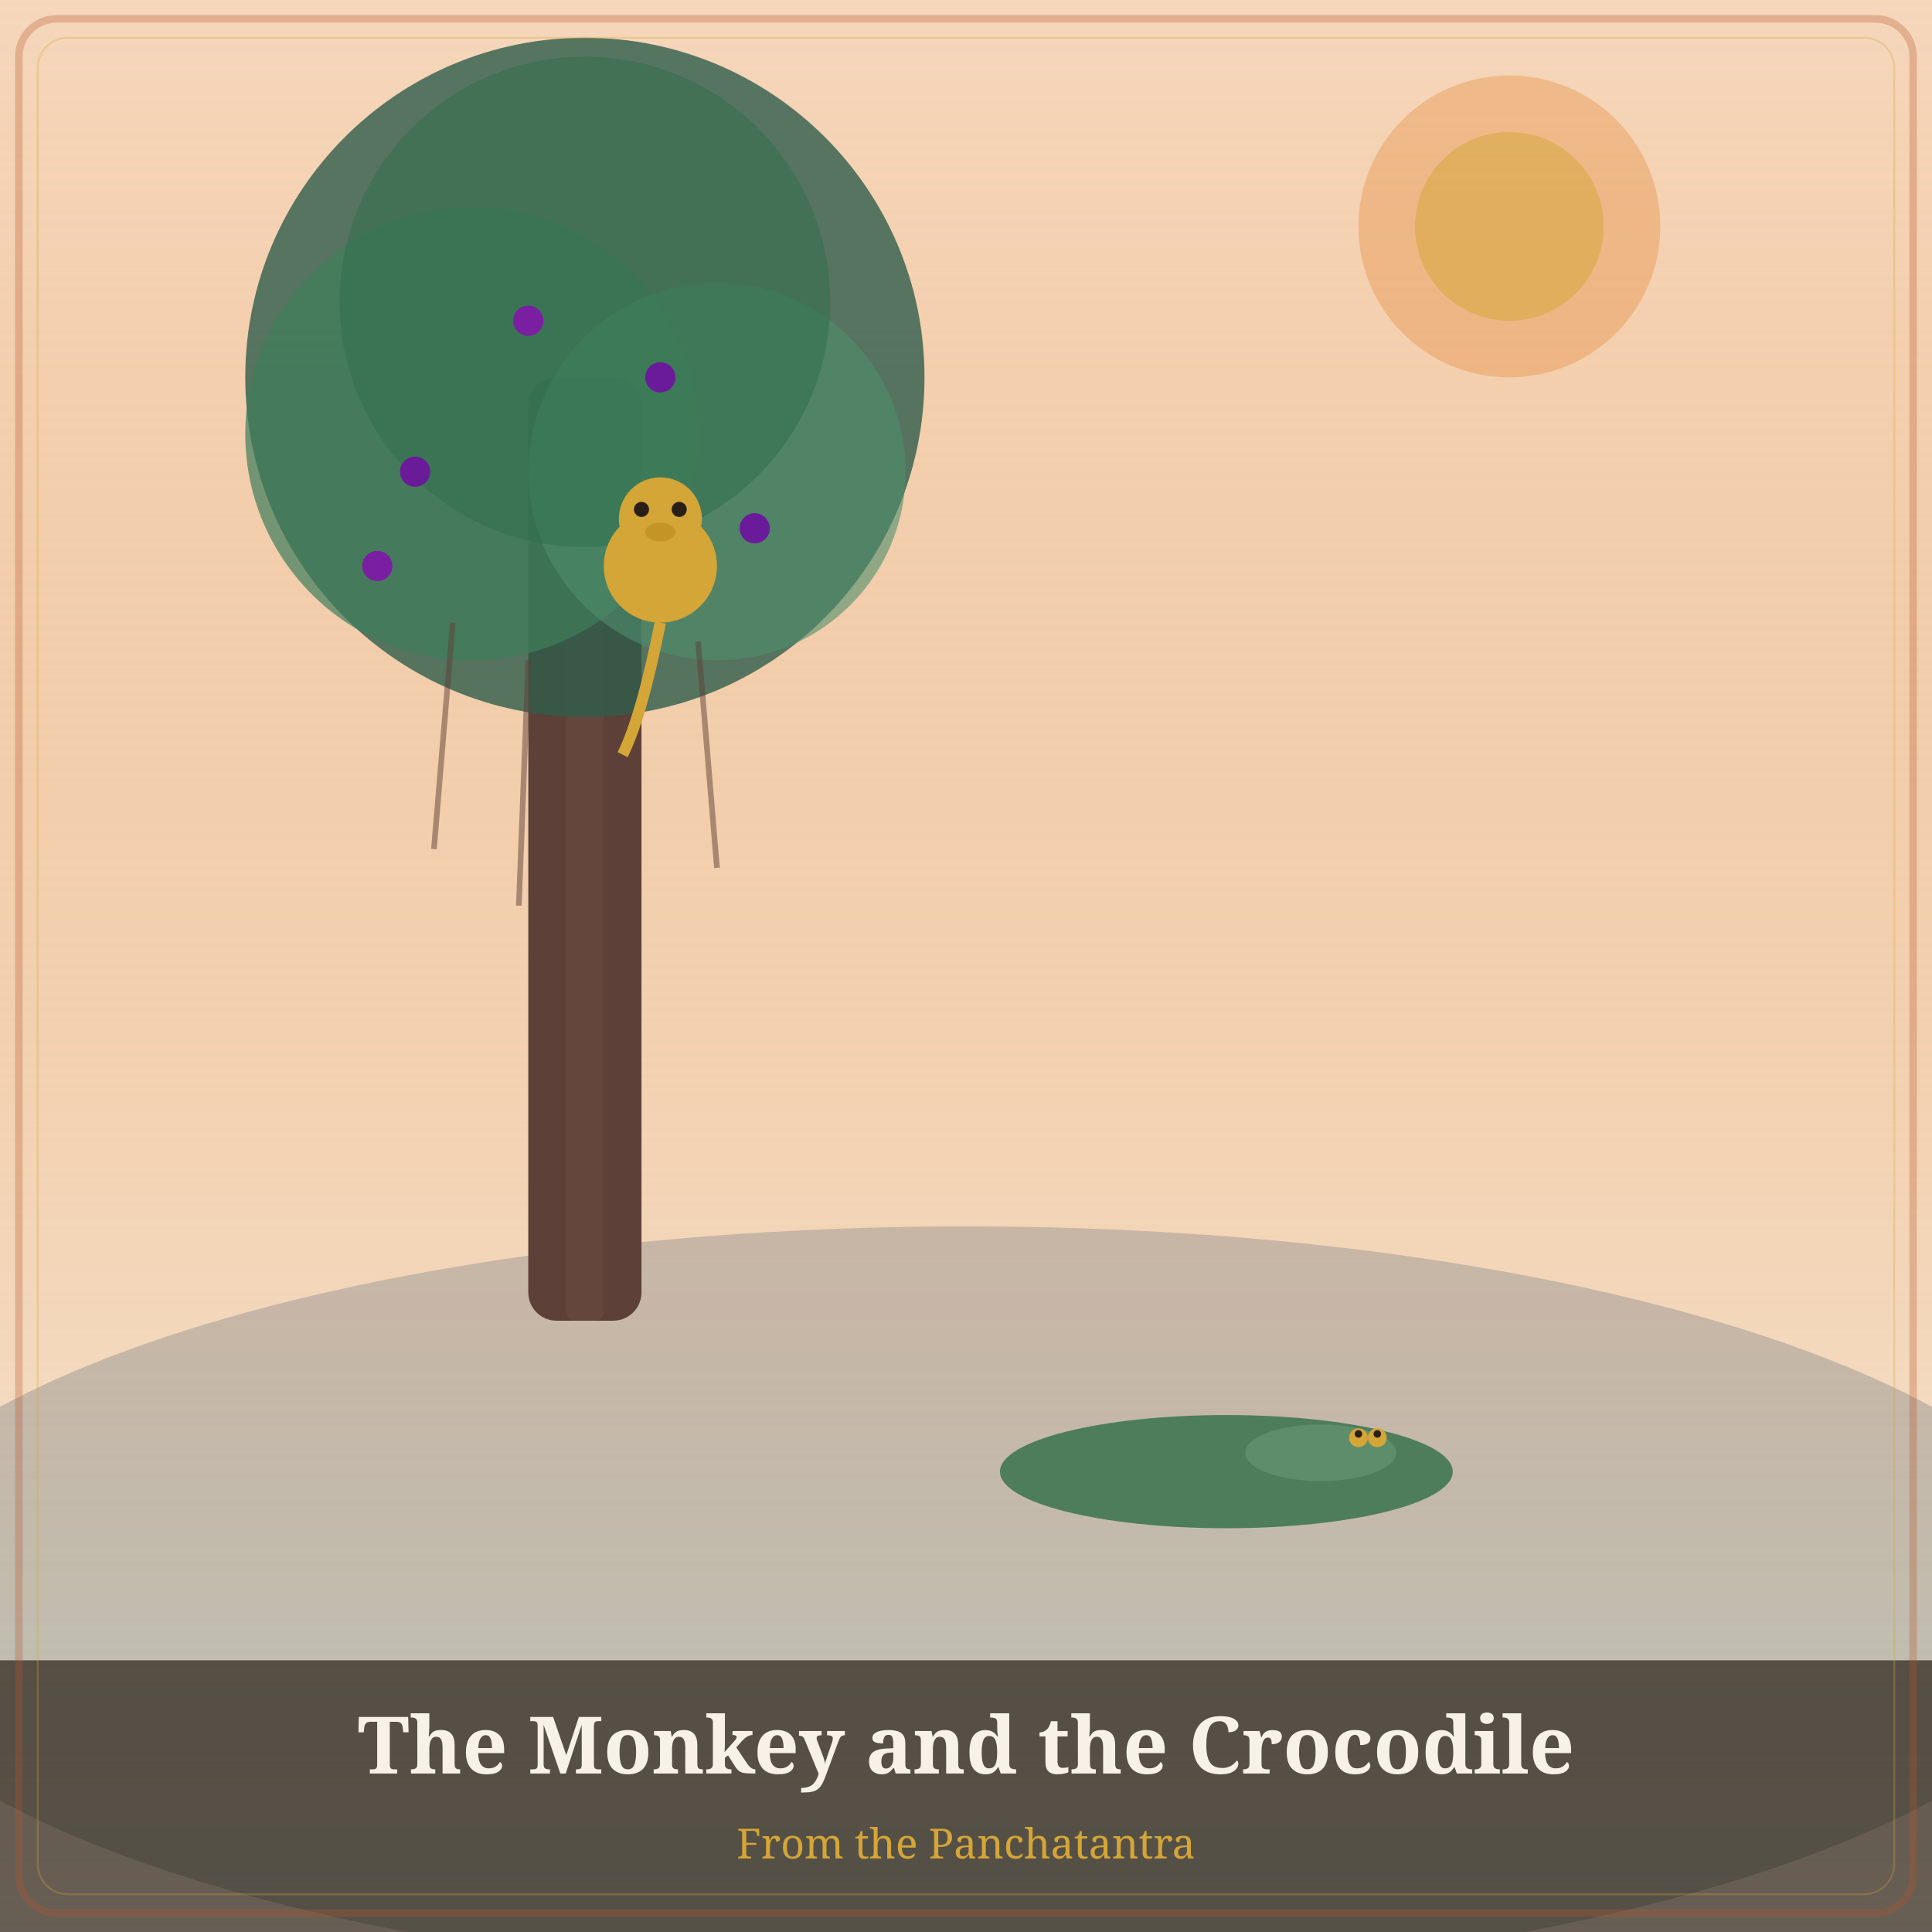
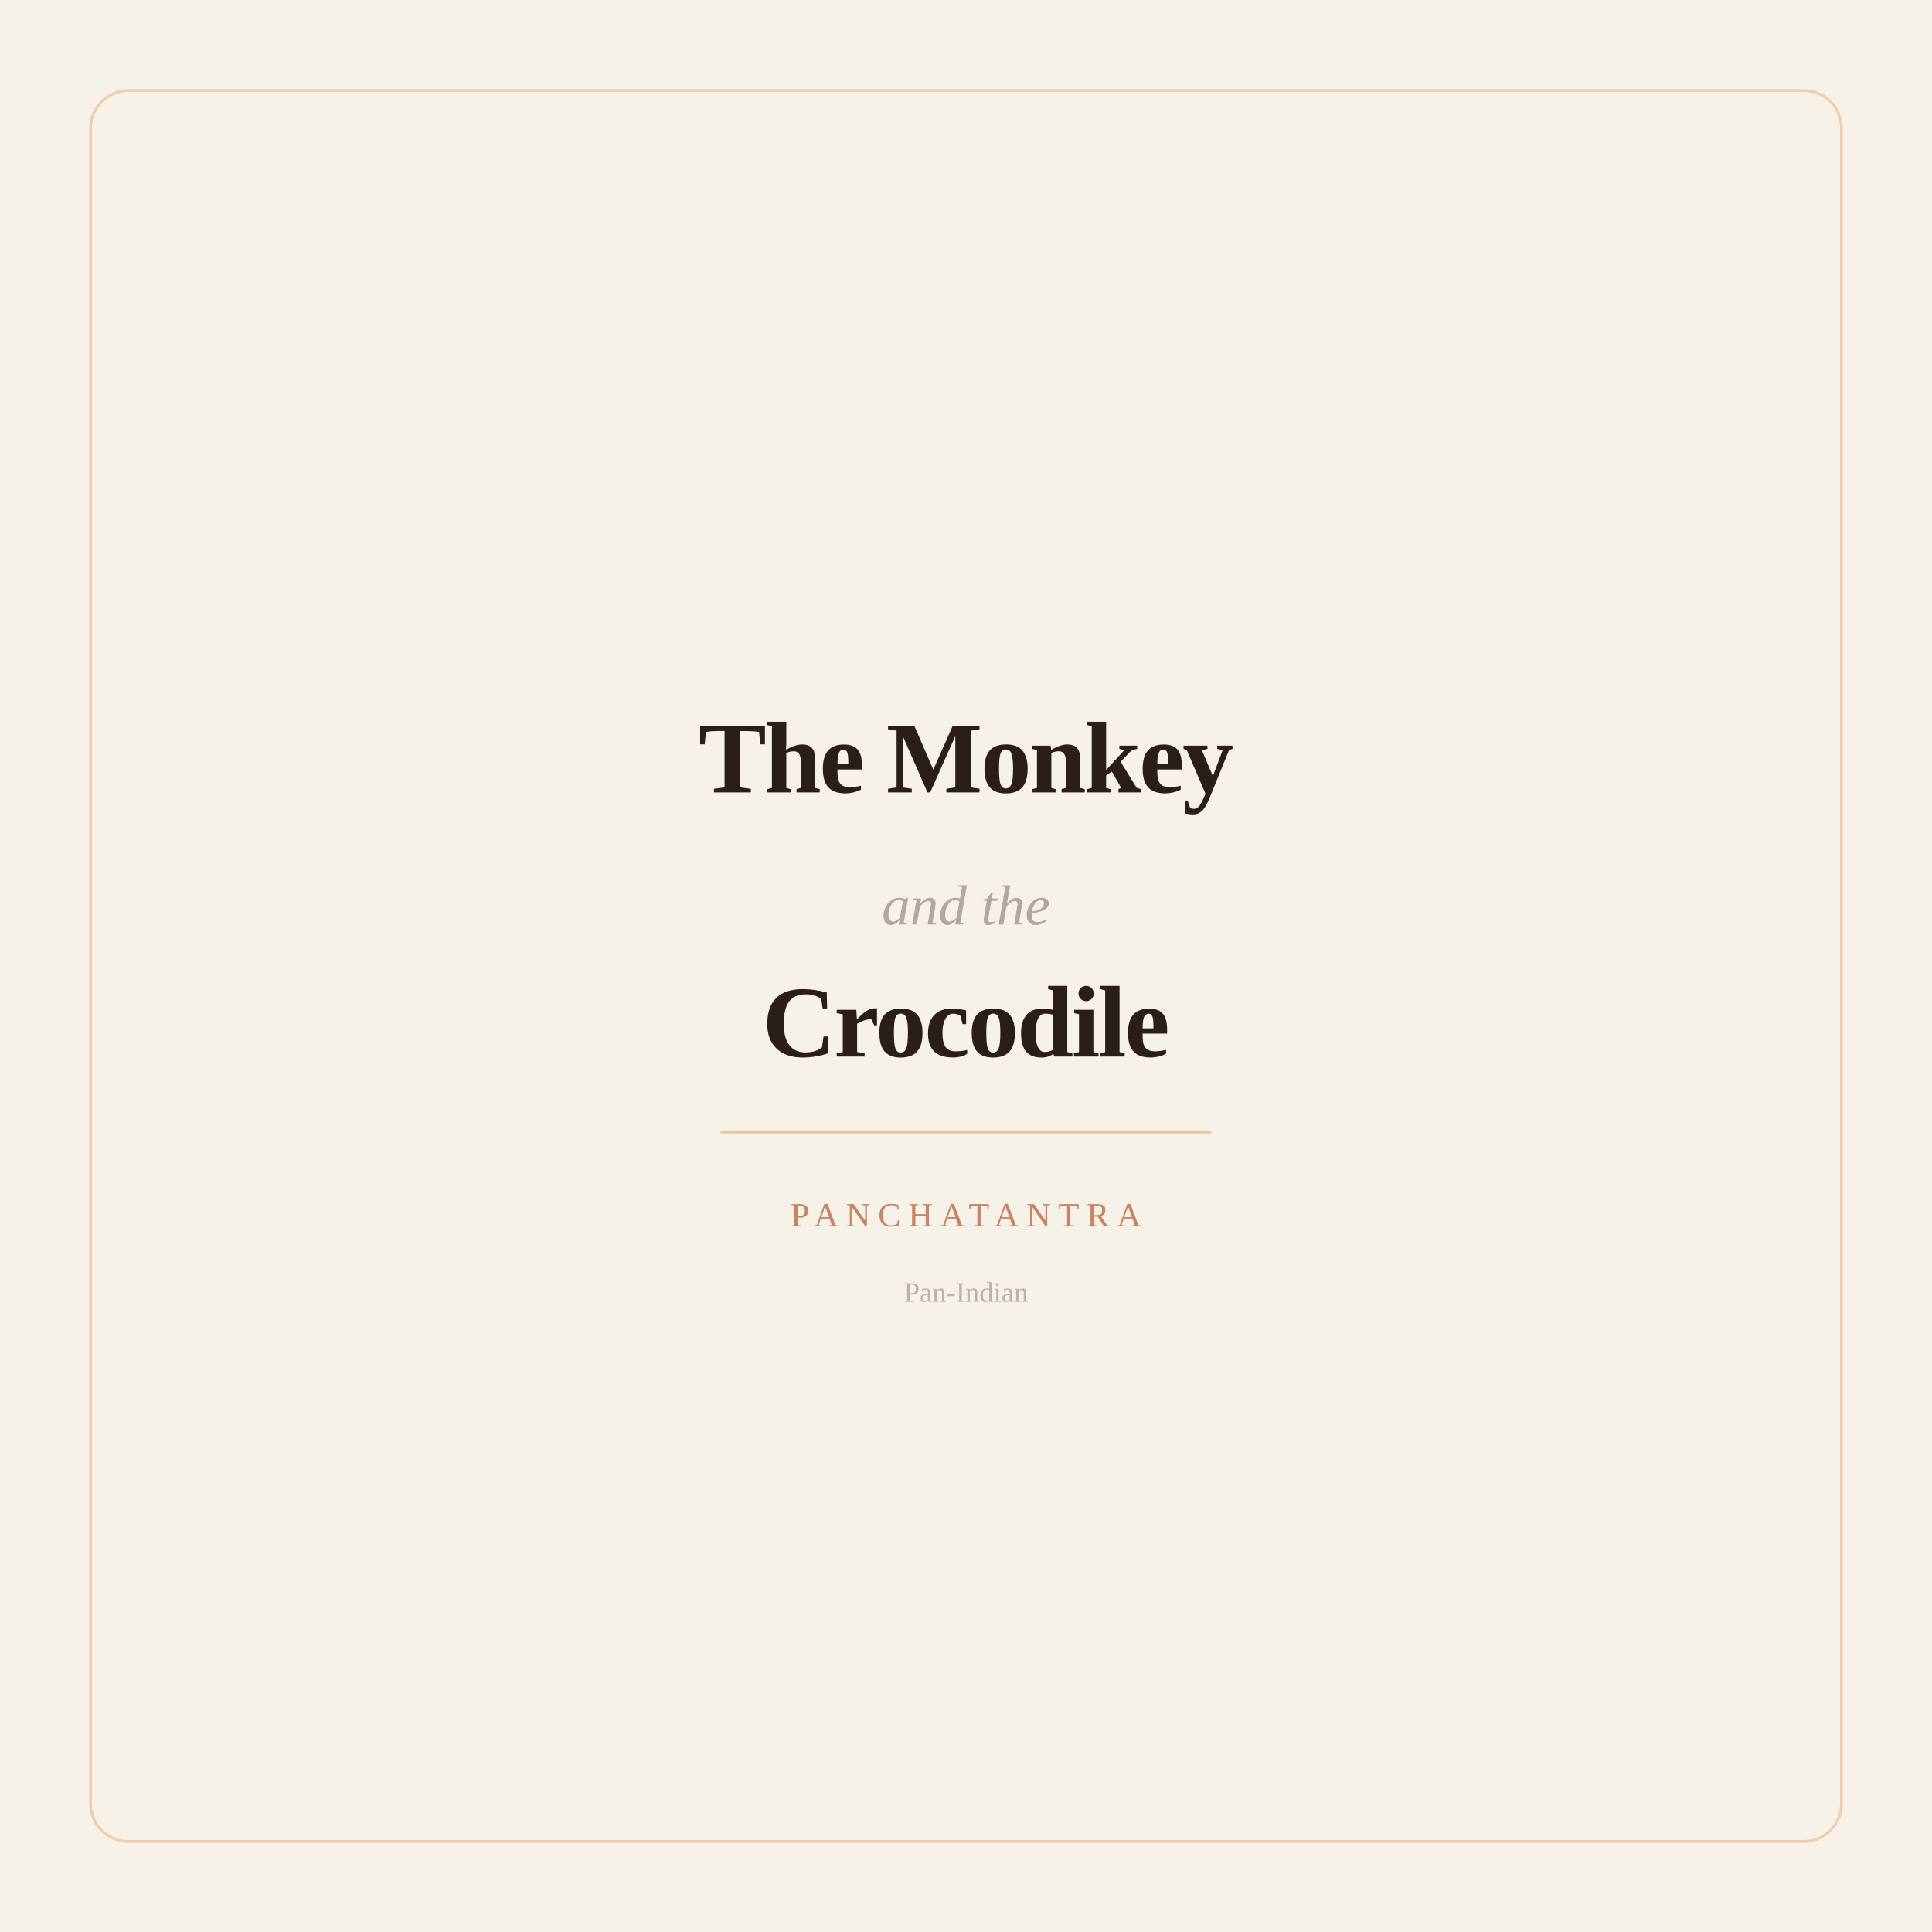
<svg xmlns="http://www.w3.org/2000/svg" viewBox="0 0 1024 1024">
-   <defs>
-     <linearGradient id="sky" x1="0%" y1="0%" x2="0%" y2="100%">
-       <stop offset="0%" style="stop-color:#E07A1F;stop-opacity:0.3" />
-       <stop offset="100%" style="stop-color:#F7F2E7;stop-opacity:1" />
-     </linearGradient>
-     <linearGradient id="water" x1="0%" y1="0%" x2="0%" y2="100%">
-       <stop offset="0%" style="stop-color:#1E3A5F;stop-opacity:0.4" />
-       <stop offset="100%" style="stop-color:#2E5D4B;stop-opacity:0.6" />
-     </linearGradient>
-   </defs>
-   <rect width="1024" height="1024" fill="url(#sky)" />
-   <ellipse cx="512" cy="850" rx="600" ry="200" fill="url(#water)" opacity="0.5" />
-   <rect x="280" y="200" width="60" height="500" rx="15" fill="#5D4037" />
-   <rect x="300" y="200" width="20" height="500" rx="5" fill="#6D4C41" opacity="0.5" />
-   <circle cx="310" cy="200" r="180" fill="#2E5D4B" opacity="0.8" />
-   <circle cx="250" cy="230" r="120" fill="#3E7D5B" opacity="0.7" />
-   <circle cx="380" cy="250" r="100" fill="#4E8D6B" opacity="0.6" />
-   <circle cx="310" cy="160" r="130" fill="#2E6D4B" opacity="0.5" />
-   <line x1="240" y1="330" x2="230" y2="450" stroke="#5D4037" stroke-width="3" opacity="0.5" />
-   <line x1="280" y1="350" x2="275" y2="480" stroke="#5D4037" stroke-width="3" opacity="0.5" />
-   <line x1="370" y1="340" x2="380" y2="460" stroke="#5D4037" stroke-width="3" opacity="0.5" />
-   <circle cx="220" cy="250" r="8" fill="#6A1B9A" />
-   <circle cx="350" cy="200" r="8" fill="#6A1B9A" />
-   <circle cx="280" cy="170" r="8" fill="#7B1FA2" />
-   <circle cx="400" cy="280" r="8" fill="#6A1B9A" />
-   <circle cx="200" cy="300" r="8" fill="#7B1FA2" />
-   <circle cx="350" cy="300" r="30" fill="#D4A537" />
-   <circle cx="350" cy="275" r="22" fill="#D4A537" />
-   <circle cx="340" cy="270" r="4" fill="#2A1F17" />
-   <circle cx="360" cy="270" r="4" fill="#2A1F17" />
-   <ellipse cx="350" cy="282" rx="8" ry="5" fill="#C49427" />
-   <path d="M350 330 Q340 380 330 400" stroke="#D4A537" stroke-width="6" fill="none" />
-   <ellipse cx="650" cy="780" rx="120" ry="30" fill="#4E7D5B" />
-   <ellipse cx="700" cy="770" rx="40" ry="15" fill="#5E8D6B" />
-   <circle cx="720" cy="762" r="5" fill="#D4A537" />
-   <circle cx="730" cy="762" r="5" fill="#D4A537" />
-   <circle cx="720" cy="760" r="2" fill="#2A1F17" />
-   <circle cx="730" cy="760" r="2" fill="#2A1F17" />
-   <circle cx="800" cy="120" r="80" fill="#E07A1F" opacity="0.3" />
-   <circle cx="800" cy="120" r="50" fill="#D4A537" opacity="0.5" />
-   <rect x="0" y="880" width="1024" height="144" fill="#2A1F17" opacity="0.7" />
-   <text x="512" y="940" text-anchor="middle" font-family="Georgia, serif" font-size="42" fill="#F7F2E7" font-weight="bold">The Monkey and the Crocodile</text>
-   <text x="512" y="985" text-anchor="middle" font-family="Georgia, serif" font-size="22" fill="#D4A537">From the Panchatantra</text>
-   <rect x="10" y="10" width="1004" height="1004" rx="20" fill="none" stroke="#B5532A" stroke-width="4" opacity="0.3" />
-   <rect x="20" y="20" width="984" height="984" rx="16" fill="none" stroke="#D4A537" stroke-width="1" opacity="0.3" />
+   <rect width="1024" height="1024" fill="#F7F2E7" />
+   <rect x="48" y="48" width="928" height="928" rx="20" fill="none" stroke="#E07A1F" stroke-width="1.5" opacity="0.3" />
+   <text x="512" y="420" text-anchor="middle" font-family="Georgia, 'Times New Roman', serif" font-size="54" fill="#2A1F17" font-weight="bold" letter-spacing="-1">The Monkey</text>
+   <text x="512" y="490" text-anchor="middle" font-family="Georgia, 'Times New Roman', serif" font-size="30" fill="#2A1F17" opacity="0.35" font-style="italic">and the</text>
+   <text x="512" y="560" text-anchor="middle" font-family="Georgia, 'Times New Roman', serif" font-size="54" fill="#2A1F17" font-weight="bold" letter-spacing="-1">Crocodile</text>
+   <line x1="382" y1="600" x2="642" y2="600" stroke="#E07A1F" stroke-width="1.5" opacity="0.4" />
+   <text x="512" y="650" text-anchor="middle" font-family="Georgia, 'Times New Roman', serif" font-size="18" fill="#B5532A" letter-spacing="4" opacity="0.7">PANCHATANTRA</text>
+   <text x="512" y="690" text-anchor="middle" font-family="Georgia, 'Times New Roman', serif" font-size="15" fill="#2A1F17" opacity="0.3">Pan-Indian</text>
</svg>
